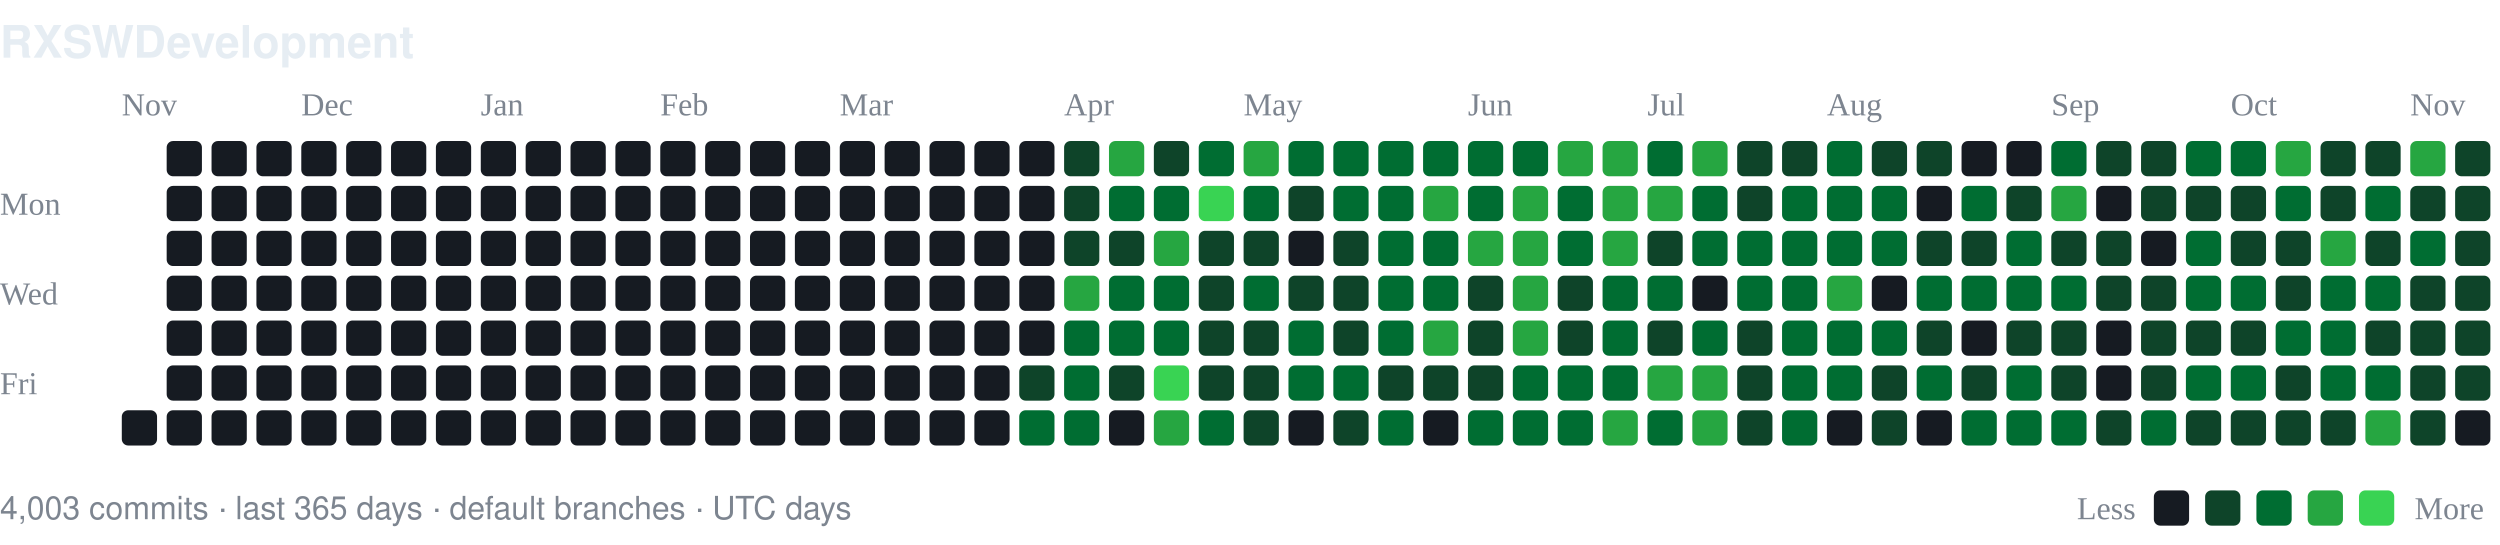
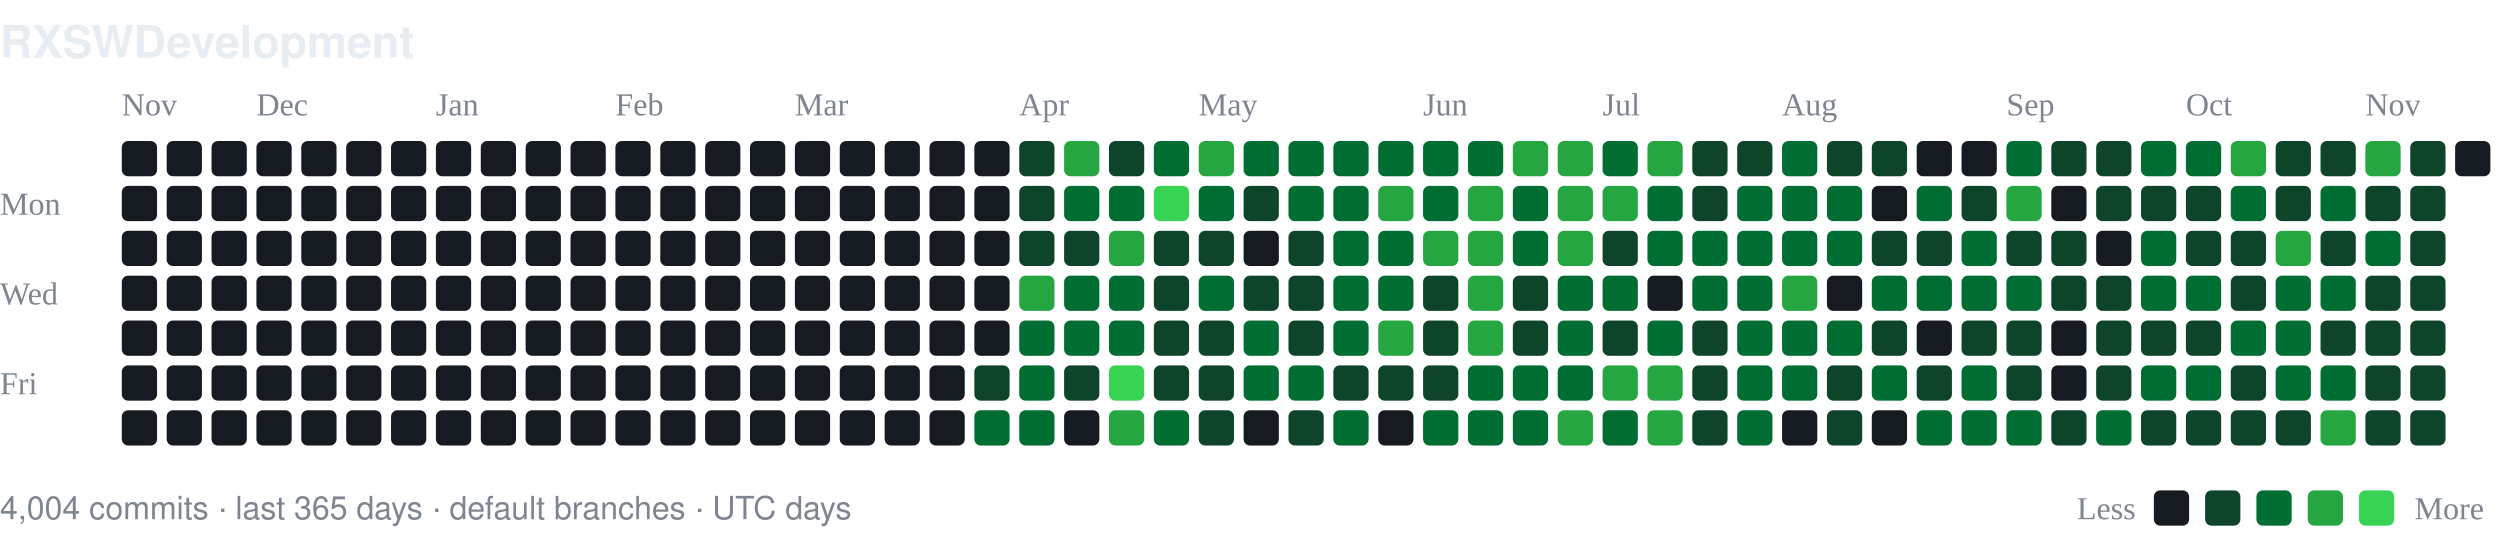
<svg xmlns="http://www.w3.org/2000/svg" width="780" height="170" viewBox="0 0 780 170" role="img">
  <text x="0" y="18" font-size="14" font-weight="600" fill="#e6edf3" font-family="ui-sans-serif,-apple-system,Segoe UI,Helvetica,Arial,sans-serif">RXSWDevelopment</text>
  <text x="0" y="67" font-size="10" fill="#7d8590">Mon</text>
  <text x="0" y="95" font-size="10" fill="#7d8590">Wed</text>
  <text x="0" y="123" font-size="10" fill="#7d8590">Fri</text>
  <text x="38" y="36" font-size="10" fill="#7d8590">Nov</text>
+   <rect x="38" y="44" width="11" height="11" rx="2" fill="#161b22" />
+   <rect x="38" y="58" width="11" height="11" rx="2" fill="#161b22" />
+   <rect x="38" y="72" width="11" height="11" rx="2" fill="#161b22" />
+   <rect x="38" y="86" width="11" height="11" rx="2" fill="#161b22" />
+   <rect x="38" y="100" width="11" height="11" rx="2" fill="#161b22" />
+   <rect x="38" y="114" width="11" height="11" rx="2" fill="#161b22" />
  <rect x="38" y="128" width="11" height="11" rx="2" fill="#161b22" />
  <rect x="52" y="44" width="11" height="11" rx="2" fill="#161b22" />
  <rect x="52" y="58" width="11" height="11" rx="2" fill="#161b22" />
  <rect x="52" y="72" width="11" height="11" rx="2" fill="#161b22" />
  <rect x="52" y="86" width="11" height="11" rx="2" fill="#161b22" />
  <rect x="52" y="100" width="11" height="11" rx="2" fill="#161b22" />
  <rect x="52" y="114" width="11" height="11" rx="2" fill="#161b22" />
  <rect x="52" y="128" width="11" height="11" rx="2" fill="#161b22" />
  <rect x="66" y="44" width="11" height="11" rx="2" fill="#161b22" />
  <rect x="66" y="58" width="11" height="11" rx="2" fill="#161b22" />
  <rect x="66" y="72" width="11" height="11" rx="2" fill="#161b22" />
  <rect x="66" y="86" width="11" height="11" rx="2" fill="#161b22" />
  <rect x="66" y="100" width="11" height="11" rx="2" fill="#161b22" />
  <rect x="66" y="114" width="11" height="11" rx="2" fill="#161b22" />
  <rect x="66" y="128" width="11" height="11" rx="2" fill="#161b22" />
+   <text x="80" y="36" font-size="10" fill="#7d8590">Dec</text>
  <rect x="80" y="44" width="11" height="11" rx="2" fill="#161b22" />
  <rect x="80" y="58" width="11" height="11" rx="2" fill="#161b22" />
  <rect x="80" y="72" width="11" height="11" rx="2" fill="#161b22" />
  <rect x="80" y="86" width="11" height="11" rx="2" fill="#161b22" />
  <rect x="80" y="100" width="11" height="11" rx="2" fill="#161b22" />
  <rect x="80" y="114" width="11" height="11" rx="2" fill="#161b22" />
  <rect x="80" y="128" width="11" height="11" rx="2" fill="#161b22" />
-   <text x="94" y="36" font-size="10" fill="#7d8590">Dec</text>
  <rect x="94" y="44" width="11" height="11" rx="2" fill="#161b22" />
  <rect x="94" y="58" width="11" height="11" rx="2" fill="#161b22" />
  <rect x="94" y="72" width="11" height="11" rx="2" fill="#161b22" />
  <rect x="94" y="86" width="11" height="11" rx="2" fill="#161b22" />
  <rect x="94" y="100" width="11" height="11" rx="2" fill="#161b22" />
  <rect x="94" y="114" width="11" height="11" rx="2" fill="#161b22" />
  <rect x="94" y="128" width="11" height="11" rx="2" fill="#161b22" />
  <rect x="108" y="44" width="11" height="11" rx="2" fill="#161b22" />
  <rect x="108" y="58" width="11" height="11" rx="2" fill="#161b22" />
  <rect x="108" y="72" width="11" height="11" rx="2" fill="#161b22" />
  <rect x="108" y="86" width="11" height="11" rx="2" fill="#161b22" />
  <rect x="108" y="100" width="11" height="11" rx="2" fill="#161b22" />
  <rect x="108" y="114" width="11" height="11" rx="2" fill="#161b22" />
  <rect x="108" y="128" width="11" height="11" rx="2" fill="#161b22" />
  <rect x="122" y="44" width="11" height="11" rx="2" fill="#161b22" />
  <rect x="122" y="58" width="11" height="11" rx="2" fill="#161b22" />
  <rect x="122" y="72" width="11" height="11" rx="2" fill="#161b22" />
  <rect x="122" y="86" width="11" height="11" rx="2" fill="#161b22" />
  <rect x="122" y="100" width="11" height="11" rx="2" fill="#161b22" />
  <rect x="122" y="114" width="11" height="11" rx="2" fill="#161b22" />
  <rect x="122" y="128" width="11" height="11" rx="2" fill="#161b22" />
+   <text x="136" y="36" font-size="10" fill="#7d8590">Jan</text>
  <rect x="136" y="44" width="11" height="11" rx="2" fill="#161b22" />
  <rect x="136" y="58" width="11" height="11" rx="2" fill="#161b22" />
  <rect x="136" y="72" width="11" height="11" rx="2" fill="#161b22" />
  <rect x="136" y="86" width="11" height="11" rx="2" fill="#161b22" />
  <rect x="136" y="100" width="11" height="11" rx="2" fill="#161b22" />
  <rect x="136" y="114" width="11" height="11" rx="2" fill="#161b22" />
  <rect x="136" y="128" width="11" height="11" rx="2" fill="#161b22" />
-   <text x="150" y="36" font-size="10" fill="#7d8590">Jan</text>
  <rect x="150" y="44" width="11" height="11" rx="2" fill="#161b22" />
  <rect x="150" y="58" width="11" height="11" rx="2" fill="#161b22" />
  <rect x="150" y="72" width="11" height="11" rx="2" fill="#161b22" />
  <rect x="150" y="86" width="11" height="11" rx="2" fill="#161b22" />
  <rect x="150" y="100" width="11" height="11" rx="2" fill="#161b22" />
  <rect x="150" y="114" width="11" height="11" rx="2" fill="#161b22" />
  <rect x="150" y="128" width="11" height="11" rx="2" fill="#161b22" />
  <rect x="164" y="44" width="11" height="11" rx="2" fill="#161b22" />
  <rect x="164" y="58" width="11" height="11" rx="2" fill="#161b22" />
  <rect x="164" y="72" width="11" height="11" rx="2" fill="#161b22" />
  <rect x="164" y="86" width="11" height="11" rx="2" fill="#161b22" />
  <rect x="164" y="100" width="11" height="11" rx="2" fill="#161b22" />
  <rect x="164" y="114" width="11" height="11" rx="2" fill="#161b22" />
  <rect x="164" y="128" width="11" height="11" rx="2" fill="#161b22" />
  <rect x="178" y="44" width="11" height="11" rx="2" fill="#161b22" />
  <rect x="178" y="58" width="11" height="11" rx="2" fill="#161b22" />
  <rect x="178" y="72" width="11" height="11" rx="2" fill="#161b22" />
  <rect x="178" y="86" width="11" height="11" rx="2" fill="#161b22" />
  <rect x="178" y="100" width="11" height="11" rx="2" fill="#161b22" />
  <rect x="178" y="114" width="11" height="11" rx="2" fill="#161b22" />
  <rect x="178" y="128" width="11" height="11" rx="2" fill="#161b22" />
+   <text x="192" y="36" font-size="10" fill="#7d8590">Feb</text>
  <rect x="192" y="44" width="11" height="11" rx="2" fill="#161b22" />
  <rect x="192" y="58" width="11" height="11" rx="2" fill="#161b22" />
  <rect x="192" y="72" width="11" height="11" rx="2" fill="#161b22" />
  <rect x="192" y="86" width="11" height="11" rx="2" fill="#161b22" />
  <rect x="192" y="100" width="11" height="11" rx="2" fill="#161b22" />
  <rect x="192" y="114" width="11" height="11" rx="2" fill="#161b22" />
  <rect x="192" y="128" width="11" height="11" rx="2" fill="#161b22" />
-   <text x="206" y="36" font-size="10" fill="#7d8590">Feb</text>
  <rect x="206" y="44" width="11" height="11" rx="2" fill="#161b22" />
  <rect x="206" y="58" width="11" height="11" rx="2" fill="#161b22" />
  <rect x="206" y="72" width="11" height="11" rx="2" fill="#161b22" />
  <rect x="206" y="86" width="11" height="11" rx="2" fill="#161b22" />
  <rect x="206" y="100" width="11" height="11" rx="2" fill="#161b22" />
  <rect x="206" y="114" width="11" height="11" rx="2" fill="#161b22" />
  <rect x="206" y="128" width="11" height="11" rx="2" fill="#161b22" />
  <rect x="220" y="44" width="11" height="11" rx="2" fill="#161b22" />
  <rect x="220" y="58" width="11" height="11" rx="2" fill="#161b22" />
  <rect x="220" y="72" width="11" height="11" rx="2" fill="#161b22" />
  <rect x="220" y="86" width="11" height="11" rx="2" fill="#161b22" />
  <rect x="220" y="100" width="11" height="11" rx="2" fill="#161b22" />
  <rect x="220" y="114" width="11" height="11" rx="2" fill="#161b22" />
  <rect x="220" y="128" width="11" height="11" rx="2" fill="#161b22" />
  <rect x="234" y="44" width="11" height="11" rx="2" fill="#161b22" />
  <rect x="234" y="58" width="11" height="11" rx="2" fill="#161b22" />
  <rect x="234" y="72" width="11" height="11" rx="2" fill="#161b22" />
  <rect x="234" y="86" width="11" height="11" rx="2" fill="#161b22" />
  <rect x="234" y="100" width="11" height="11" rx="2" fill="#161b22" />
  <rect x="234" y="114" width="11" height="11" rx="2" fill="#161b22" />
  <rect x="234" y="128" width="11" height="11" rx="2" fill="#161b22" />
+   <text x="248" y="36" font-size="10" fill="#7d8590">Mar</text>
  <rect x="248" y="44" width="11" height="11" rx="2" fill="#161b22" />
  <rect x="248" y="58" width="11" height="11" rx="2" fill="#161b22" />
  <rect x="248" y="72" width="11" height="11" rx="2" fill="#161b22" />
  <rect x="248" y="86" width="11" height="11" rx="2" fill="#161b22" />
  <rect x="248" y="100" width="11" height="11" rx="2" fill="#161b22" />
  <rect x="248" y="114" width="11" height="11" rx="2" fill="#161b22" />
  <rect x="248" y="128" width="11" height="11" rx="2" fill="#161b22" />
-   <text x="262" y="36" font-size="10" fill="#7d8590">Mar</text>
  <rect x="262" y="44" width="11" height="11" rx="2" fill="#161b22" />
  <rect x="262" y="58" width="11" height="11" rx="2" fill="#161b22" />
  <rect x="262" y="72" width="11" height="11" rx="2" fill="#161b22" />
  <rect x="262" y="86" width="11" height="11" rx="2" fill="#161b22" />
  <rect x="262" y="100" width="11" height="11" rx="2" fill="#161b22" />
  <rect x="262" y="114" width="11" height="11" rx="2" fill="#161b22" />
  <rect x="262" y="128" width="11" height="11" rx="2" fill="#161b22" />
  <rect x="276" y="44" width="11" height="11" rx="2" fill="#161b22" />
  <rect x="276" y="58" width="11" height="11" rx="2" fill="#161b22" />
  <rect x="276" y="72" width="11" height="11" rx="2" fill="#161b22" />
  <rect x="276" y="86" width="11" height="11" rx="2" fill="#161b22" />
  <rect x="276" y="100" width="11" height="11" rx="2" fill="#161b22" />
  <rect x="276" y="114" width="11" height="11" rx="2" fill="#161b22" />
  <rect x="276" y="128" width="11" height="11" rx="2" fill="#161b22" />
  <rect x="290" y="44" width="11" height="11" rx="2" fill="#161b22" />
  <rect x="290" y="58" width="11" height="11" rx="2" fill="#161b22" />
  <rect x="290" y="72" width="11" height="11" rx="2" fill="#161b22" />
  <rect x="290" y="86" width="11" height="11" rx="2" fill="#161b22" />
  <rect x="290" y="100" width="11" height="11" rx="2" fill="#161b22" />
  <rect x="290" y="114" width="11" height="11" rx="2" fill="#161b22" />
  <rect x="290" y="128" width="11" height="11" rx="2" fill="#161b22" />
  <rect x="304" y="44" width="11" height="11" rx="2" fill="#161b22" />
  <rect x="304" y="58" width="11" height="11" rx="2" fill="#161b22" />
  <rect x="304" y="72" width="11" height="11" rx="2" fill="#161b22" />
  <rect x="304" y="86" width="11" height="11" rx="2" fill="#161b22" />
  <rect x="304" y="100" width="11" height="11" rx="2" fill="#161b22" />
-   <rect x="304" y="114" width="11" height="11" rx="2" fill="#161b22" />
-   <rect x="304" y="128" width="11" height="11" rx="2" fill="#161b22" />
-   <rect x="318" y="44" width="11" height="11" rx="2" fill="#161b22" />
-   <rect x="318" y="58" width="11" height="11" rx="2" fill="#161b22" />
-   <rect x="318" y="72" width="11" height="11" rx="2" fill="#161b22" />
-   <rect x="318" y="86" width="11" height="11" rx="2" fill="#161b22" />
-   <rect x="318" y="100" width="11" height="11" rx="2" fill="#161b22" />
-   <rect x="318" y="114" width="11" height="11" rx="2" fill="#0e4429" />
+   <rect x="304" y="114" width="11" height="11" rx="2" fill="#0e4429" />
+   <rect x="304" y="128" width="11" height="11" rx="2" fill="#006d32" />
+   <text x="318" y="36" font-size="10" fill="#7d8590">Apr</text>
+   <rect x="318" y="44" width="11" height="11" rx="2" fill="#0e4429" />
+   <rect x="318" y="58" width="11" height="11" rx="2" fill="#0e4429" />
+   <rect x="318" y="72" width="11" height="11" rx="2" fill="#0e4429" />
+   <rect x="318" y="86" width="11" height="11" rx="2" fill="#26a641" />
+   <rect x="318" y="100" width="11" height="11" rx="2" fill="#006d32" />
+   <rect x="318" y="114" width="11" height="11" rx="2" fill="#006d32" />
  <rect x="318" y="128" width="11" height="11" rx="2" fill="#006d32" />
-   <text x="332" y="36" font-size="10" fill="#7d8590">Apr</text>
-   <rect x="332" y="44" width="11" height="11" rx="2" fill="#0e4429" />
-   <rect x="332" y="58" width="11" height="11" rx="2" fill="#0e4429" />
+   <rect x="332" y="44" width="11" height="11" rx="2" fill="#26a641" />
+   <rect x="332" y="58" width="11" height="11" rx="2" fill="#006d32" />
  <rect x="332" y="72" width="11" height="11" rx="2" fill="#0e4429" />
-   <rect x="332" y="86" width="11" height="11" rx="2" fill="#26a641" />
+   <rect x="332" y="86" width="11" height="11" rx="2" fill="#006d32" />
  <rect x="332" y="100" width="11" height="11" rx="2" fill="#006d32" />
-   <rect x="332" y="114" width="11" height="11" rx="2" fill="#006d32" />
-   <rect x="332" y="128" width="11" height="11" rx="2" fill="#006d32" />
-   <rect x="346" y="44" width="11" height="11" rx="2" fill="#26a641" />
+   <rect x="332" y="114" width="11" height="11" rx="2" fill="#0e4429" />
+   <rect x="332" y="128" width="11" height="11" rx="2" fill="#161b22" />
+   <rect x="346" y="44" width="11" height="11" rx="2" fill="#0e4429" />
  <rect x="346" y="58" width="11" height="11" rx="2" fill="#006d32" />
-   <rect x="346" y="72" width="11" height="11" rx="2" fill="#0e4429" />
+   <rect x="346" y="72" width="11" height="11" rx="2" fill="#26a641" />
  <rect x="346" y="86" width="11" height="11" rx="2" fill="#006d32" />
  <rect x="346" y="100" width="11" height="11" rx="2" fill="#006d32" />
-   <rect x="346" y="114" width="11" height="11" rx="2" fill="#0e4429" />
-   <rect x="346" y="128" width="11" height="11" rx="2" fill="#161b22" />
-   <rect x="360" y="44" width="11" height="11" rx="2" fill="#0e4429" />
-   <rect x="360" y="58" width="11" height="11" rx="2" fill="#006d32" />
-   <rect x="360" y="72" width="11" height="11" rx="2" fill="#26a641" />
-   <rect x="360" y="86" width="11" height="11" rx="2" fill="#006d32" />
-   <rect x="360" y="100" width="11" height="11" rx="2" fill="#006d32" />
-   <rect x="360" y="114" width="11" height="11" rx="2" fill="#39d353" />
-   <rect x="360" y="128" width="11" height="11" rx="2" fill="#26a641" />
-   <rect x="374" y="44" width="11" height="11" rx="2" fill="#006d32" />
-   <rect x="374" y="58" width="11" height="11" rx="2" fill="#39d353" />
+   <rect x="346" y="114" width="11" height="11" rx="2" fill="#39d353" />
+   <rect x="346" y="128" width="11" height="11" rx="2" fill="#26a641" />
+   <rect x="360" y="44" width="11" height="11" rx="2" fill="#006d32" />
+   <rect x="360" y="58" width="11" height="11" rx="2" fill="#39d353" />
+   <rect x="360" y="72" width="11" height="11" rx="2" fill="#0e4429" />
+   <rect x="360" y="86" width="11" height="11" rx="2" fill="#0e4429" />
+   <rect x="360" y="100" width="11" height="11" rx="2" fill="#0e4429" />
+   <rect x="360" y="114" width="11" height="11" rx="2" fill="#0e4429" />
+   <rect x="360" y="128" width="11" height="11" rx="2" fill="#006d32" />
+   <text x="374" y="36" font-size="10" fill="#7d8590">May</text>
+   <rect x="374" y="44" width="11" height="11" rx="2" fill="#26a641" />
+   <rect x="374" y="58" width="11" height="11" rx="2" fill="#006d32" />
  <rect x="374" y="72" width="11" height="11" rx="2" fill="#0e4429" />
-   <rect x="374" y="86" width="11" height="11" rx="2" fill="#0e4429" />
+   <rect x="374" y="86" width="11" height="11" rx="2" fill="#006d32" />
  <rect x="374" y="100" width="11" height="11" rx="2" fill="#0e4429" />
  <rect x="374" y="114" width="11" height="11" rx="2" fill="#0e4429" />
-   <rect x="374" y="128" width="11" height="11" rx="2" fill="#006d32" />
-   <text x="388" y="36" font-size="10" fill="#7d8590">May</text>
-   <rect x="388" y="44" width="11" height="11" rx="2" fill="#26a641" />
-   <rect x="388" y="58" width="11" height="11" rx="2" fill="#006d32" />
-   <rect x="388" y="72" width="11" height="11" rx="2" fill="#0e4429" />
-   <rect x="388" y="86" width="11" height="11" rx="2" fill="#006d32" />
-   <rect x="388" y="100" width="11" height="11" rx="2" fill="#0e4429" />
-   <rect x="388" y="114" width="11" height="11" rx="2" fill="#0e4429" />
-   <rect x="388" y="128" width="11" height="11" rx="2" fill="#0e4429" />
+   <rect x="374" y="128" width="11" height="11" rx="2" fill="#0e4429" />
+   <rect x="388" y="44" width="11" height="11" rx="2" fill="#006d32" />
+   <rect x="388" y="58" width="11" height="11" rx="2" fill="#0e4429" />
+   <rect x="388" y="72" width="11" height="11" rx="2" fill="#161b22" />
+   <rect x="388" y="86" width="11" height="11" rx="2" fill="#0e4429" />
+   <rect x="388" y="100" width="11" height="11" rx="2" fill="#006d32" />
+   <rect x="388" y="114" width="11" height="11" rx="2" fill="#006d32" />
+   <rect x="388" y="128" width="11" height="11" rx="2" fill="#161b22" />
  <rect x="402" y="44" width="11" height="11" rx="2" fill="#006d32" />
-   <rect x="402" y="58" width="11" height="11" rx="2" fill="#0e4429" />
-   <rect x="402" y="72" width="11" height="11" rx="2" fill="#161b22" />
+   <rect x="402" y="58" width="11" height="11" rx="2" fill="#006d32" />
+   <rect x="402" y="72" width="11" height="11" rx="2" fill="#0e4429" />
  <rect x="402" y="86" width="11" height="11" rx="2" fill="#0e4429" />
-   <rect x="402" y="100" width="11" height="11" rx="2" fill="#006d32" />
+   <rect x="402" y="100" width="11" height="11" rx="2" fill="#0e4429" />
  <rect x="402" y="114" width="11" height="11" rx="2" fill="#006d32" />
-   <rect x="402" y="128" width="11" height="11" rx="2" fill="#161b22" />
+   <rect x="402" y="128" width="11" height="11" rx="2" fill="#0e4429" />
  <rect x="416" y="44" width="11" height="11" rx="2" fill="#006d32" />
  <rect x="416" y="58" width="11" height="11" rx="2" fill="#006d32" />
-   <rect x="416" y="72" width="11" height="11" rx="2" fill="#0e4429" />
-   <rect x="416" y="86" width="11" height="11" rx="2" fill="#0e4429" />
-   <rect x="416" y="100" width="11" height="11" rx="2" fill="#0e4429" />
-   <rect x="416" y="114" width="11" height="11" rx="2" fill="#006d32" />
-   <rect x="416" y="128" width="11" height="11" rx="2" fill="#0e4429" />
+   <rect x="416" y="72" width="11" height="11" rx="2" fill="#006d32" />
+   <rect x="416" y="86" width="11" height="11" rx="2" fill="#006d32" />
+   <rect x="416" y="100" width="11" height="11" rx="2" fill="#006d32" />
+   <rect x="416" y="114" width="11" height="11" rx="2" fill="#0e4429" />
+   <rect x="416" y="128" width="11" height="11" rx="2" fill="#006d32" />
  <rect x="430" y="44" width="11" height="11" rx="2" fill="#006d32" />
-   <rect x="430" y="58" width="11" height="11" rx="2" fill="#006d32" />
+   <rect x="430" y="58" width="11" height="11" rx="2" fill="#26a641" />
  <rect x="430" y="72" width="11" height="11" rx="2" fill="#006d32" />
  <rect x="430" y="86" width="11" height="11" rx="2" fill="#006d32" />
-   <rect x="430" y="100" width="11" height="11" rx="2" fill="#006d32" />
+   <rect x="430" y="100" width="11" height="11" rx="2" fill="#26a641" />
  <rect x="430" y="114" width="11" height="11" rx="2" fill="#0e4429" />
-   <rect x="430" y="128" width="11" height="11" rx="2" fill="#006d32" />
+   <rect x="430" y="128" width="11" height="11" rx="2" fill="#161b22" />
+   <text x="444" y="36" font-size="10" fill="#7d8590">Jun</text>
  <rect x="444" y="44" width="11" height="11" rx="2" fill="#006d32" />
-   <rect x="444" y="58" width="11" height="11" rx="2" fill="#26a641" />
-   <rect x="444" y="72" width="11" height="11" rx="2" fill="#006d32" />
-   <rect x="444" y="86" width="11" height="11" rx="2" fill="#006d32" />
-   <rect x="444" y="100" width="11" height="11" rx="2" fill="#26a641" />
+   <rect x="444" y="58" width="11" height="11" rx="2" fill="#006d32" />
+   <rect x="444" y="72" width="11" height="11" rx="2" fill="#26a641" />
+   <rect x="444" y="86" width="11" height="11" rx="2" fill="#0e4429" />
+   <rect x="444" y="100" width="11" height="11" rx="2" fill="#0e4429" />
  <rect x="444" y="114" width="11" height="11" rx="2" fill="#0e4429" />
-   <rect x="444" y="128" width="11" height="11" rx="2" fill="#161b22" />
-   <text x="458" y="36" font-size="10" fill="#7d8590">Jun</text>
+   <rect x="444" y="128" width="11" height="11" rx="2" fill="#006d32" />
  <rect x="458" y="44" width="11" height="11" rx="2" fill="#006d32" />
-   <rect x="458" y="58" width="11" height="11" rx="2" fill="#006d32" />
+   <rect x="458" y="58" width="11" height="11" rx="2" fill="#26a641" />
  <rect x="458" y="72" width="11" height="11" rx="2" fill="#26a641" />
-   <rect x="458" y="86" width="11" height="11" rx="2" fill="#0e4429" />
-   <rect x="458" y="100" width="11" height="11" rx="2" fill="#0e4429" />
-   <rect x="458" y="114" width="11" height="11" rx="2" fill="#0e4429" />
+   <rect x="458" y="86" width="11" height="11" rx="2" fill="#26a641" />
+   <rect x="458" y="100" width="11" height="11" rx="2" fill="#26a641" />
+   <rect x="458" y="114" width="11" height="11" rx="2" fill="#006d32" />
  <rect x="458" y="128" width="11" height="11" rx="2" fill="#006d32" />
-   <rect x="472" y="44" width="11" height="11" rx="2" fill="#006d32" />
-   <rect x="472" y="58" width="11" height="11" rx="2" fill="#26a641" />
-   <rect x="472" y="72" width="11" height="11" rx="2" fill="#26a641" />
-   <rect x="472" y="86" width="11" height="11" rx="2" fill="#26a641" />
-   <rect x="472" y="100" width="11" height="11" rx="2" fill="#26a641" />
+   <rect x="472" y="44" width="11" height="11" rx="2" fill="#26a641" />
+   <rect x="472" y="58" width="11" height="11" rx="2" fill="#006d32" />
+   <rect x="472" y="72" width="11" height="11" rx="2" fill="#006d32" />
+   <rect x="472" y="86" width="11" height="11" rx="2" fill="#0e4429" />
+   <rect x="472" y="100" width="11" height="11" rx="2" fill="#0e4429" />
  <rect x="472" y="114" width="11" height="11" rx="2" fill="#006d32" />
  <rect x="472" y="128" width="11" height="11" rx="2" fill="#006d32" />
  <rect x="486" y="44" width="11" height="11" rx="2" fill="#26a641" />
-   <rect x="486" y="58" width="11" height="11" rx="2" fill="#006d32" />
-   <rect x="486" y="72" width="11" height="11" rx="2" fill="#006d32" />
-   <rect x="486" y="86" width="11" height="11" rx="2" fill="#0e4429" />
-   <rect x="486" y="100" width="11" height="11" rx="2" fill="#0e4429" />
+   <rect x="486" y="58" width="11" height="11" rx="2" fill="#26a641" />
+   <rect x="486" y="72" width="11" height="11" rx="2" fill="#26a641" />
+   <rect x="486" y="86" width="11" height="11" rx="2" fill="#006d32" />
+   <rect x="486" y="100" width="11" height="11" rx="2" fill="#006d32" />
  <rect x="486" y="114" width="11" height="11" rx="2" fill="#006d32" />
-   <rect x="486" y="128" width="11" height="11" rx="2" fill="#006d32" />
-   <rect x="500" y="44" width="11" height="11" rx="2" fill="#26a641" />
+   <rect x="486" y="128" width="11" height="11" rx="2" fill="#26a641" />
+   <text x="500" y="36" font-size="10" fill="#7d8590">Jul</text>
+   <rect x="500" y="44" width="11" height="11" rx="2" fill="#006d32" />
  <rect x="500" y="58" width="11" height="11" rx="2" fill="#26a641" />
-   <rect x="500" y="72" width="11" height="11" rx="2" fill="#26a641" />
+   <rect x="500" y="72" width="11" height="11" rx="2" fill="#0e4429" />
  <rect x="500" y="86" width="11" height="11" rx="2" fill="#006d32" />
-   <rect x="500" y="100" width="11" height="11" rx="2" fill="#006d32" />
-   <rect x="500" y="114" width="11" height="11" rx="2" fill="#006d32" />
-   <rect x="500" y="128" width="11" height="11" rx="2" fill="#26a641" />
-   <text x="514" y="36" font-size="10" fill="#7d8590">Jul</text>
-   <rect x="514" y="44" width="11" height="11" rx="2" fill="#006d32" />
-   <rect x="514" y="58" width="11" height="11" rx="2" fill="#26a641" />
-   <rect x="514" y="72" width="11" height="11" rx="2" fill="#0e4429" />
-   <rect x="514" y="86" width="11" height="11" rx="2" fill="#006d32" />
-   <rect x="514" y="100" width="11" height="11" rx="2" fill="#0e4429" />
+   <rect x="500" y="100" width="11" height="11" rx="2" fill="#0e4429" />
+   <rect x="500" y="114" width="11" height="11" rx="2" fill="#26a641" />
+   <rect x="500" y="128" width="11" height="11" rx="2" fill="#006d32" />
+   <rect x="514" y="44" width="11" height="11" rx="2" fill="#26a641" />
+   <rect x="514" y="58" width="11" height="11" rx="2" fill="#006d32" />
+   <rect x="514" y="72" width="11" height="11" rx="2" fill="#006d32" />
+   <rect x="514" y="86" width="11" height="11" rx="2" fill="#161b22" />
+   <rect x="514" y="100" width="11" height="11" rx="2" fill="#006d32" />
  <rect x="514" y="114" width="11" height="11" rx="2" fill="#26a641" />
-   <rect x="514" y="128" width="11" height="11" rx="2" fill="#006d32" />
-   <rect x="528" y="44" width="11" height="11" rx="2" fill="#26a641" />
-   <rect x="528" y="58" width="11" height="11" rx="2" fill="#006d32" />
+   <rect x="514" y="128" width="11" height="11" rx="2" fill="#26a641" />
+   <rect x="528" y="44" width="11" height="11" rx="2" fill="#0e4429" />
+   <rect x="528" y="58" width="11" height="11" rx="2" fill="#0e4429" />
  <rect x="528" y="72" width="11" height="11" rx="2" fill="#006d32" />
-   <rect x="528" y="86" width="11" height="11" rx="2" fill="#161b22" />
-   <rect x="528" y="100" width="11" height="11" rx="2" fill="#006d32" />
-   <rect x="528" y="114" width="11" height="11" rx="2" fill="#26a641" />
-   <rect x="528" y="128" width="11" height="11" rx="2" fill="#26a641" />
+   <rect x="528" y="86" width="11" height="11" rx="2" fill="#006d32" />
+   <rect x="528" y="100" width="11" height="11" rx="2" fill="#0e4429" />
+   <rect x="528" y="114" width="11" height="11" rx="2" fill="#0e4429" />
+   <rect x="528" y="128" width="11" height="11" rx="2" fill="#0e4429" />
  <rect x="542" y="44" width="11" height="11" rx="2" fill="#0e4429" />
-   <rect x="542" y="58" width="11" height="11" rx="2" fill="#0e4429" />
+   <rect x="542" y="58" width="11" height="11" rx="2" fill="#006d32" />
  <rect x="542" y="72" width="11" height="11" rx="2" fill="#006d32" />
  <rect x="542" y="86" width="11" height="11" rx="2" fill="#006d32" />
-   <rect x="542" y="100" width="11" height="11" rx="2" fill="#0e4429" />
-   <rect x="542" y="114" width="11" height="11" rx="2" fill="#0e4429" />
-   <rect x="542" y="128" width="11" height="11" rx="2" fill="#0e4429" />
-   <rect x="556" y="44" width="11" height="11" rx="2" fill="#0e4429" />
+   <rect x="542" y="100" width="11" height="11" rx="2" fill="#006d32" />
+   <rect x="542" y="114" width="11" height="11" rx="2" fill="#006d32" />
+   <rect x="542" y="128" width="11" height="11" rx="2" fill="#006d32" />
+   <text x="556" y="36" font-size="10" fill="#7d8590">Aug</text>
+   <rect x="556" y="44" width="11" height="11" rx="2" fill="#006d32" />
  <rect x="556" y="58" width="11" height="11" rx="2" fill="#006d32" />
  <rect x="556" y="72" width="11" height="11" rx="2" fill="#006d32" />
-   <rect x="556" y="86" width="11" height="11" rx="2" fill="#006d32" />
+   <rect x="556" y="86" width="11" height="11" rx="2" fill="#26a641" />
  <rect x="556" y="100" width="11" height="11" rx="2" fill="#006d32" />
  <rect x="556" y="114" width="11" height="11" rx="2" fill="#006d32" />
-   <rect x="556" y="128" width="11" height="11" rx="2" fill="#006d32" />
-   <text x="570" y="36" font-size="10" fill="#7d8590">Aug</text>
-   <rect x="570" y="44" width="11" height="11" rx="2" fill="#006d32" />
+   <rect x="556" y="128" width="11" height="11" rx="2" fill="#161b22" />
+   <rect x="570" y="44" width="11" height="11" rx="2" fill="#0e4429" />
  <rect x="570" y="58" width="11" height="11" rx="2" fill="#006d32" />
  <rect x="570" y="72" width="11" height="11" rx="2" fill="#006d32" />
-   <rect x="570" y="86" width="11" height="11" rx="2" fill="#26a641" />
+   <rect x="570" y="86" width="11" height="11" rx="2" fill="#161b22" />
  <rect x="570" y="100" width="11" height="11" rx="2" fill="#006d32" />
-   <rect x="570" y="114" width="11" height="11" rx="2" fill="#006d32" />
-   <rect x="570" y="128" width="11" height="11" rx="2" fill="#161b22" />
+   <rect x="570" y="114" width="11" height="11" rx="2" fill="#0e4429" />
+   <rect x="570" y="128" width="11" height="11" rx="2" fill="#0e4429" />
  <rect x="584" y="44" width="11" height="11" rx="2" fill="#0e4429" />
-   <rect x="584" y="58" width="11" height="11" rx="2" fill="#006d32" />
-   <rect x="584" y="72" width="11" height="11" rx="2" fill="#006d32" />
-   <rect x="584" y="86" width="11" height="11" rx="2" fill="#161b22" />
-   <rect x="584" y="100" width="11" height="11" rx="2" fill="#006d32" />
-   <rect x="584" y="114" width="11" height="11" rx="2" fill="#0e4429" />
-   <rect x="584" y="128" width="11" height="11" rx="2" fill="#0e4429" />
-   <rect x="598" y="44" width="11" height="11" rx="2" fill="#0e4429" />
-   <rect x="598" y="58" width="11" height="11" rx="2" fill="#161b22" />
+   <rect x="584" y="58" width="11" height="11" rx="2" fill="#161b22" />
+   <rect x="584" y="72" width="11" height="11" rx="2" fill="#0e4429" />
+   <rect x="584" y="86" width="11" height="11" rx="2" fill="#006d32" />
+   <rect x="584" y="100" width="11" height="11" rx="2" fill="#0e4429" />
+   <rect x="584" y="114" width="11" height="11" rx="2" fill="#006d32" />
+   <rect x="584" y="128" width="11" height="11" rx="2" fill="#161b22" />
+   <rect x="598" y="44" width="11" height="11" rx="2" fill="#161b22" />
+   <rect x="598" y="58" width="11" height="11" rx="2" fill="#006d32" />
  <rect x="598" y="72" width="11" height="11" rx="2" fill="#0e4429" />
  <rect x="598" y="86" width="11" height="11" rx="2" fill="#006d32" />
-   <rect x="598" y="100" width="11" height="11" rx="2" fill="#0e4429" />
-   <rect x="598" y="114" width="11" height="11" rx="2" fill="#006d32" />
-   <rect x="598" y="128" width="11" height="11" rx="2" fill="#161b22" />
+   <rect x="598" y="100" width="11" height="11" rx="2" fill="#161b22" />
+   <rect x="598" y="114" width="11" height="11" rx="2" fill="#0e4429" />
+   <rect x="598" y="128" width="11" height="11" rx="2" fill="#006d32" />
  <rect x="612" y="44" width="11" height="11" rx="2" fill="#161b22" />
-   <rect x="612" y="58" width="11" height="11" rx="2" fill="#006d32" />
-   <rect x="612" y="72" width="11" height="11" rx="2" fill="#0e4429" />
+   <rect x="612" y="58" width="11" height="11" rx="2" fill="#0e4429" />
+   <rect x="612" y="72" width="11" height="11" rx="2" fill="#006d32" />
  <rect x="612" y="86" width="11" height="11" rx="2" fill="#006d32" />
-   <rect x="612" y="100" width="11" height="11" rx="2" fill="#161b22" />
-   <rect x="612" y="114" width="11" height="11" rx="2" fill="#0e4429" />
+   <rect x="612" y="100" width="11" height="11" rx="2" fill="#0e4429" />
+   <rect x="612" y="114" width="11" height="11" rx="2" fill="#006d32" />
  <rect x="612" y="128" width="11" height="11" rx="2" fill="#006d32" />
-   <rect x="626" y="44" width="11" height="11" rx="2" fill="#161b22" />
-   <rect x="626" y="58" width="11" height="11" rx="2" fill="#0e4429" />
-   <rect x="626" y="72" width="11" height="11" rx="2" fill="#006d32" />
+   <text x="626" y="36" font-size="10" fill="#7d8590">Sep</text>
+   <rect x="626" y="44" width="11" height="11" rx="2" fill="#006d32" />
+   <rect x="626" y="58" width="11" height="11" rx="2" fill="#26a641" />
+   <rect x="626" y="72" width="11" height="11" rx="2" fill="#0e4429" />
  <rect x="626" y="86" width="11" height="11" rx="2" fill="#006d32" />
  <rect x="626" y="100" width="11" height="11" rx="2" fill="#0e4429" />
-   <rect x="626" y="114" width="11" height="11" rx="2" fill="#006d32" />
+   <rect x="626" y="114" width="11" height="11" rx="2" fill="#0e4429" />
  <rect x="626" y="128" width="11" height="11" rx="2" fill="#006d32" />
-   <text x="640" y="36" font-size="10" fill="#7d8590">Sep</text>
-   <rect x="640" y="44" width="11" height="11" rx="2" fill="#006d32" />
-   <rect x="640" y="58" width="11" height="11" rx="2" fill="#26a641" />
+   <rect x="640" y="44" width="11" height="11" rx="2" fill="#0e4429" />
+   <rect x="640" y="58" width="11" height="11" rx="2" fill="#161b22" />
  <rect x="640" y="72" width="11" height="11" rx="2" fill="#0e4429" />
-   <rect x="640" y="86" width="11" height="11" rx="2" fill="#006d32" />
-   <rect x="640" y="100" width="11" height="11" rx="2" fill="#0e4429" />
-   <rect x="640" y="114" width="11" height="11" rx="2" fill="#0e4429" />
-   <rect x="640" y="128" width="11" height="11" rx="2" fill="#006d32" />
+   <rect x="640" y="86" width="11" height="11" rx="2" fill="#0e4429" />
+   <rect x="640" y="100" width="11" height="11" rx="2" fill="#161b22" />
+   <rect x="640" y="114" width="11" height="11" rx="2" fill="#161b22" />
+   <rect x="640" y="128" width="11" height="11" rx="2" fill="#0e4429" />
  <rect x="654" y="44" width="11" height="11" rx="2" fill="#0e4429" />
-   <rect x="654" y="58" width="11" height="11" rx="2" fill="#161b22" />
-   <rect x="654" y="72" width="11" height="11" rx="2" fill="#0e4429" />
+   <rect x="654" y="58" width="11" height="11" rx="2" fill="#0e4429" />
+   <rect x="654" y="72" width="11" height="11" rx="2" fill="#161b22" />
  <rect x="654" y="86" width="11" height="11" rx="2" fill="#0e4429" />
-   <rect x="654" y="100" width="11" height="11" rx="2" fill="#161b22" />
-   <rect x="654" y="114" width="11" height="11" rx="2" fill="#161b22" />
-   <rect x="654" y="128" width="11" height="11" rx="2" fill="#0e4429" />
-   <rect x="668" y="44" width="11" height="11" rx="2" fill="#0e4429" />
+   <rect x="654" y="100" width="11" height="11" rx="2" fill="#0e4429" />
+   <rect x="654" y="114" width="11" height="11" rx="2" fill="#0e4429" />
+   <rect x="654" y="128" width="11" height="11" rx="2" fill="#006d32" />
+   <rect x="668" y="44" width="11" height="11" rx="2" fill="#006d32" />
  <rect x="668" y="58" width="11" height="11" rx="2" fill="#0e4429" />
-   <rect x="668" y="72" width="11" height="11" rx="2" fill="#161b22" />
-   <rect x="668" y="86" width="11" height="11" rx="2" fill="#0e4429" />
+   <rect x="668" y="72" width="11" height="11" rx="2" fill="#006d32" />
+   <rect x="668" y="86" width="11" height="11" rx="2" fill="#006d32" />
  <rect x="668" y="100" width="11" height="11" rx="2" fill="#0e4429" />
-   <rect x="668" y="114" width="11" height="11" rx="2" fill="#0e4429" />
-   <rect x="668" y="128" width="11" height="11" rx="2" fill="#006d32" />
+   <rect x="668" y="114" width="11" height="11" rx="2" fill="#006d32" />
+   <rect x="668" y="128" width="11" height="11" rx="2" fill="#0e4429" />
+   <text x="682" y="36" font-size="10" fill="#7d8590">Oct</text>
  <rect x="682" y="44" width="11" height="11" rx="2" fill="#006d32" />
  <rect x="682" y="58" width="11" height="11" rx="2" fill="#0e4429" />
-   <rect x="682" y="72" width="11" height="11" rx="2" fill="#006d32" />
+   <rect x="682" y="72" width="11" height="11" rx="2" fill="#0e4429" />
  <rect x="682" y="86" width="11" height="11" rx="2" fill="#006d32" />
  <rect x="682" y="100" width="11" height="11" rx="2" fill="#0e4429" />
  <rect x="682" y="114" width="11" height="11" rx="2" fill="#006d32" />
  <rect x="682" y="128" width="11" height="11" rx="2" fill="#0e4429" />
-   <text x="696" y="36" font-size="10" fill="#7d8590">Oct</text>
-   <rect x="696" y="44" width="11" height="11" rx="2" fill="#006d32" />
-   <rect x="696" y="58" width="11" height="11" rx="2" fill="#0e4429" />
+   <rect x="696" y="44" width="11" height="11" rx="2" fill="#26a641" />
+   <rect x="696" y="58" width="11" height="11" rx="2" fill="#006d32" />
  <rect x="696" y="72" width="11" height="11" rx="2" fill="#0e4429" />
-   <rect x="696" y="86" width="11" height="11" rx="2" fill="#006d32" />
-   <rect x="696" y="100" width="11" height="11" rx="2" fill="#0e4429" />
-   <rect x="696" y="114" width="11" height="11" rx="2" fill="#006d32" />
+   <rect x="696" y="86" width="11" height="11" rx="2" fill="#0e4429" />
+   <rect x="696" y="100" width="11" height="11" rx="2" fill="#006d32" />
+   <rect x="696" y="114" width="11" height="11" rx="2" fill="#0e4429" />
  <rect x="696" y="128" width="11" height="11" rx="2" fill="#0e4429" />
-   <rect x="710" y="44" width="11" height="11" rx="2" fill="#26a641" />
-   <rect x="710" y="58" width="11" height="11" rx="2" fill="#006d32" />
-   <rect x="710" y="72" width="11" height="11" rx="2" fill="#0e4429" />
-   <rect x="710" y="86" width="11" height="11" rx="2" fill="#0e4429" />
+   <rect x="710" y="44" width="11" height="11" rx="2" fill="#0e4429" />
+   <rect x="710" y="58" width="11" height="11" rx="2" fill="#0e4429" />
+   <rect x="710" y="72" width="11" height="11" rx="2" fill="#26a641" />
+   <rect x="710" y="86" width="11" height="11" rx="2" fill="#006d32" />
  <rect x="710" y="100" width="11" height="11" rx="2" fill="#006d32" />
-   <rect x="710" y="114" width="11" height="11" rx="2" fill="#0e4429" />
+   <rect x="710" y="114" width="11" height="11" rx="2" fill="#006d32" />
  <rect x="710" y="128" width="11" height="11" rx="2" fill="#0e4429" />
  <rect x="724" y="44" width="11" height="11" rx="2" fill="#0e4429" />
-   <rect x="724" y="58" width="11" height="11" rx="2" fill="#0e4429" />
-   <rect x="724" y="72" width="11" height="11" rx="2" fill="#26a641" />
+   <rect x="724" y="58" width="11" height="11" rx="2" fill="#006d32" />
+   <rect x="724" y="72" width="11" height="11" rx="2" fill="#0e4429" />
  <rect x="724" y="86" width="11" height="11" rx="2" fill="#006d32" />
-   <rect x="724" y="100" width="11" height="11" rx="2" fill="#006d32" />
+   <rect x="724" y="100" width="11" height="11" rx="2" fill="#0e4429" />
  <rect x="724" y="114" width="11" height="11" rx="2" fill="#006d32" />
-   <rect x="724" y="128" width="11" height="11" rx="2" fill="#0e4429" />
-   <rect x="738" y="44" width="11" height="11" rx="2" fill="#0e4429" />
-   <rect x="738" y="58" width="11" height="11" rx="2" fill="#006d32" />
-   <rect x="738" y="72" width="11" height="11" rx="2" fill="#0e4429" />
-   <rect x="738" y="86" width="11" height="11" rx="2" fill="#006d32" />
+   <rect x="724" y="128" width="11" height="11" rx="2" fill="#26a641" />
+   <text x="738" y="36" font-size="10" fill="#7d8590">Nov</text>
+   <rect x="738" y="44" width="11" height="11" rx="2" fill="#26a641" />
+   <rect x="738" y="58" width="11" height="11" rx="2" fill="#0e4429" />
+   <rect x="738" y="72" width="11" height="11" rx="2" fill="#006d32" />
+   <rect x="738" y="86" width="11" height="11" rx="2" fill="#0e4429" />
  <rect x="738" y="100" width="11" height="11" rx="2" fill="#0e4429" />
-   <rect x="738" y="114" width="11" height="11" rx="2" fill="#006d32" />
-   <rect x="738" y="128" width="11" height="11" rx="2" fill="#26a641" />
-   <text x="752" y="36" font-size="10" fill="#7d8590">Nov</text>
-   <rect x="752" y="44" width="11" height="11" rx="2" fill="#26a641" />
+   <rect x="738" y="114" width="11" height="11" rx="2" fill="#0e4429" />
+   <rect x="738" y="128" width="11" height="11" rx="2" fill="#0e4429" />
+   <rect x="752" y="44" width="11" height="11" rx="2" fill="#0e4429" />
  <rect x="752" y="58" width="11" height="11" rx="2" fill="#0e4429" />
-   <rect x="752" y="72" width="11" height="11" rx="2" fill="#006d32" />
+   <rect x="752" y="72" width="11" height="11" rx="2" fill="#0e4429" />
  <rect x="752" y="86" width="11" height="11" rx="2" fill="#0e4429" />
  <rect x="752" y="100" width="11" height="11" rx="2" fill="#0e4429" />
  <rect x="752" y="114" width="11" height="11" rx="2" fill="#0e4429" />
  <rect x="752" y="128" width="11" height="11" rx="2" fill="#0e4429" />
-   <rect x="766" y="44" width="11" height="11" rx="2" fill="#0e4429" />
-   <rect x="766" y="58" width="11" height="11" rx="2" fill="#0e4429" />
-   <rect x="766" y="72" width="11" height="11" rx="2" fill="#0e4429" />
-   <rect x="766" y="86" width="11" height="11" rx="2" fill="#0e4429" />
-   <rect x="766" y="100" width="11" height="11" rx="2" fill="#0e4429" />
-   <rect x="766" y="114" width="11" height="11" rx="2" fill="#0e4429" />
-   <rect x="766" y="128" width="11" height="11" rx="2" fill="#161b22" />
+   <rect x="766" y="44" width="11" height="11" rx="2" fill="#161b22" />
  <text x="648" y="162" font-size="10" fill="#7d8590">Less</text>
  <rect x="672" y="153" width="11" height="11" rx="2" fill="#161b22" />
  <rect x="688" y="153" width="11" height="11" rx="2" fill="#0e4429" />
  <rect x="704" y="153" width="11" height="11" rx="2" fill="#006d32" />
  <rect x="720" y="153" width="11" height="11" rx="2" fill="#26a641" />
  <rect x="736" y="153" width="11" height="11" rx="2" fill="#39d353" />
  <text x="775" y="162" font-size="10" fill="#7d8590" text-anchor="end">More</text>
-   <text x="0" y="162" font-size="10" fill="#7d8590" font-family="ui-sans-serif,-apple-system,Segoe UI,Helvetica,Arial,sans-serif">4,003 commits · last 365 days · default branches · UTC days</text>
+   <text x="0" y="162" font-size="10" fill="#7d8590" font-family="ui-sans-serif,-apple-system,Segoe UI,Helvetica,Arial,sans-serif">4,004 commits · last 365 days · default branches · UTC days</text>
</svg>
